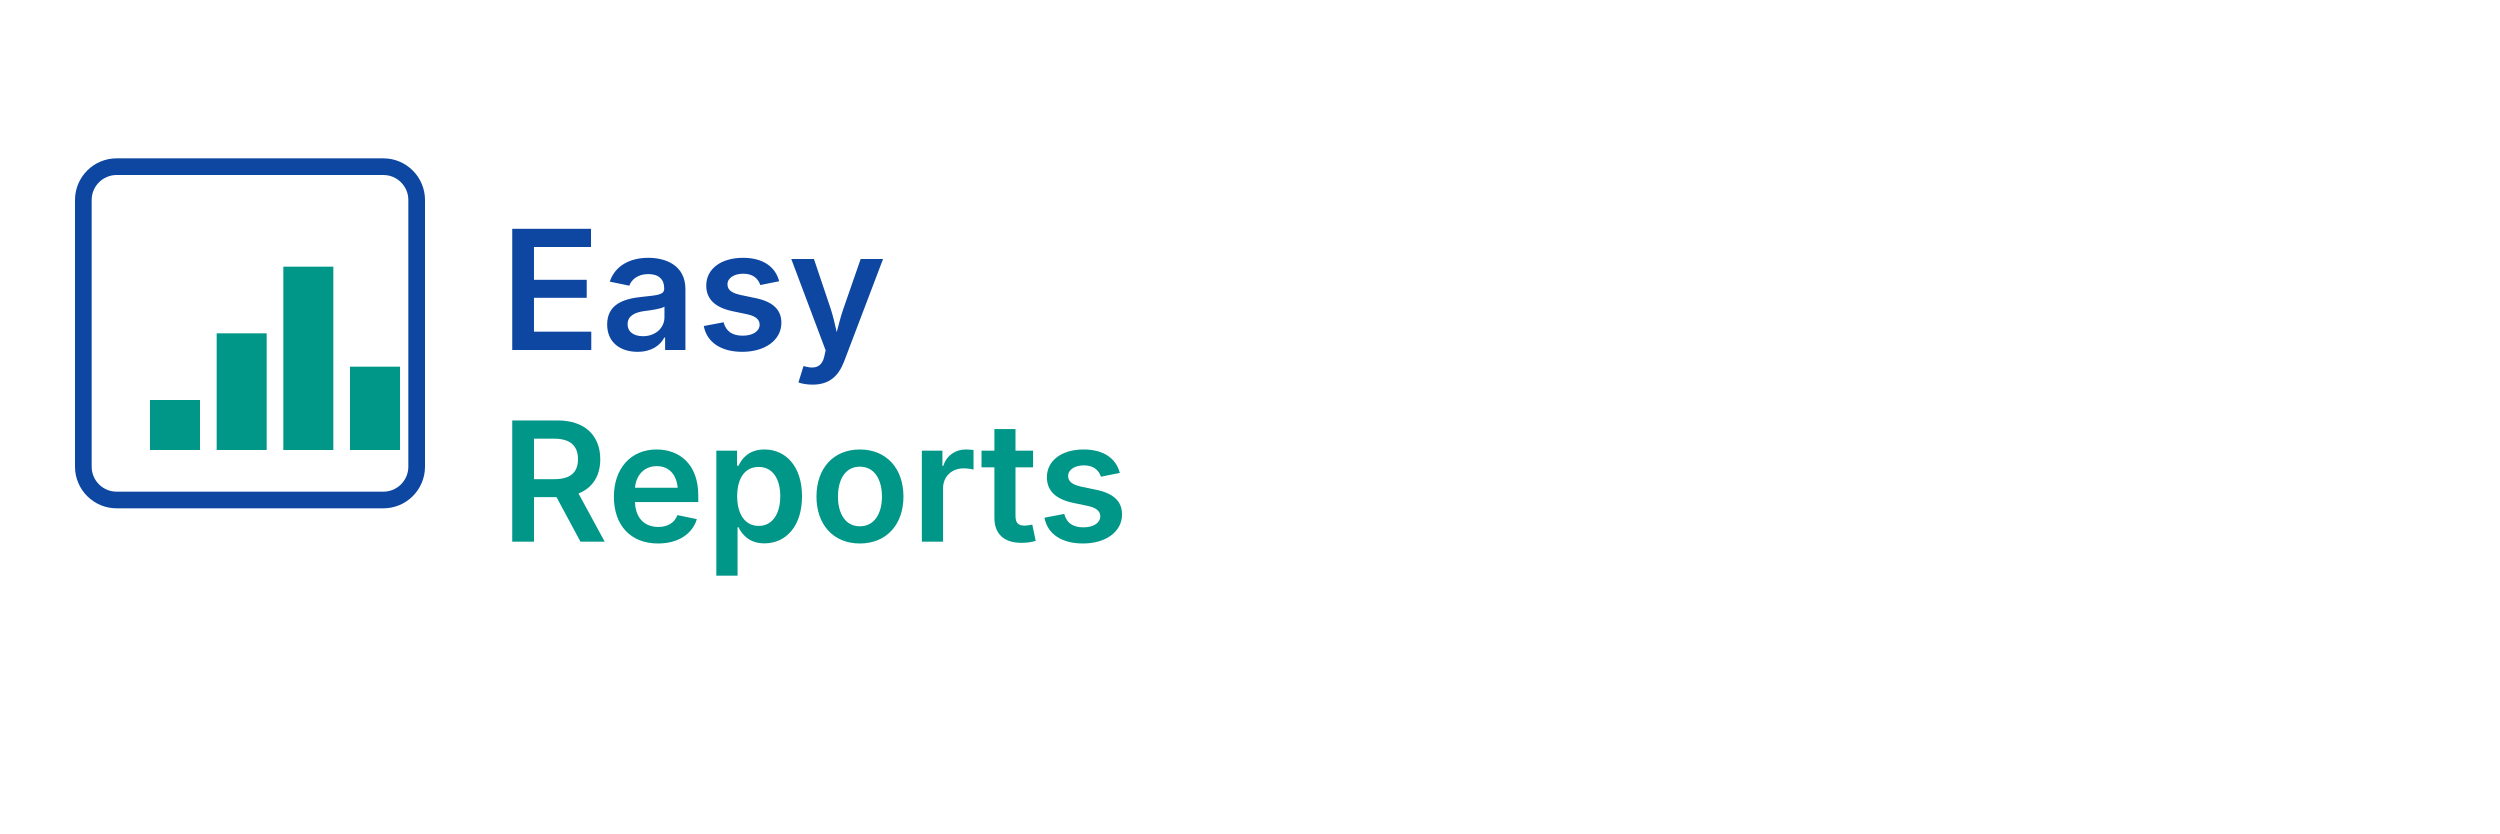
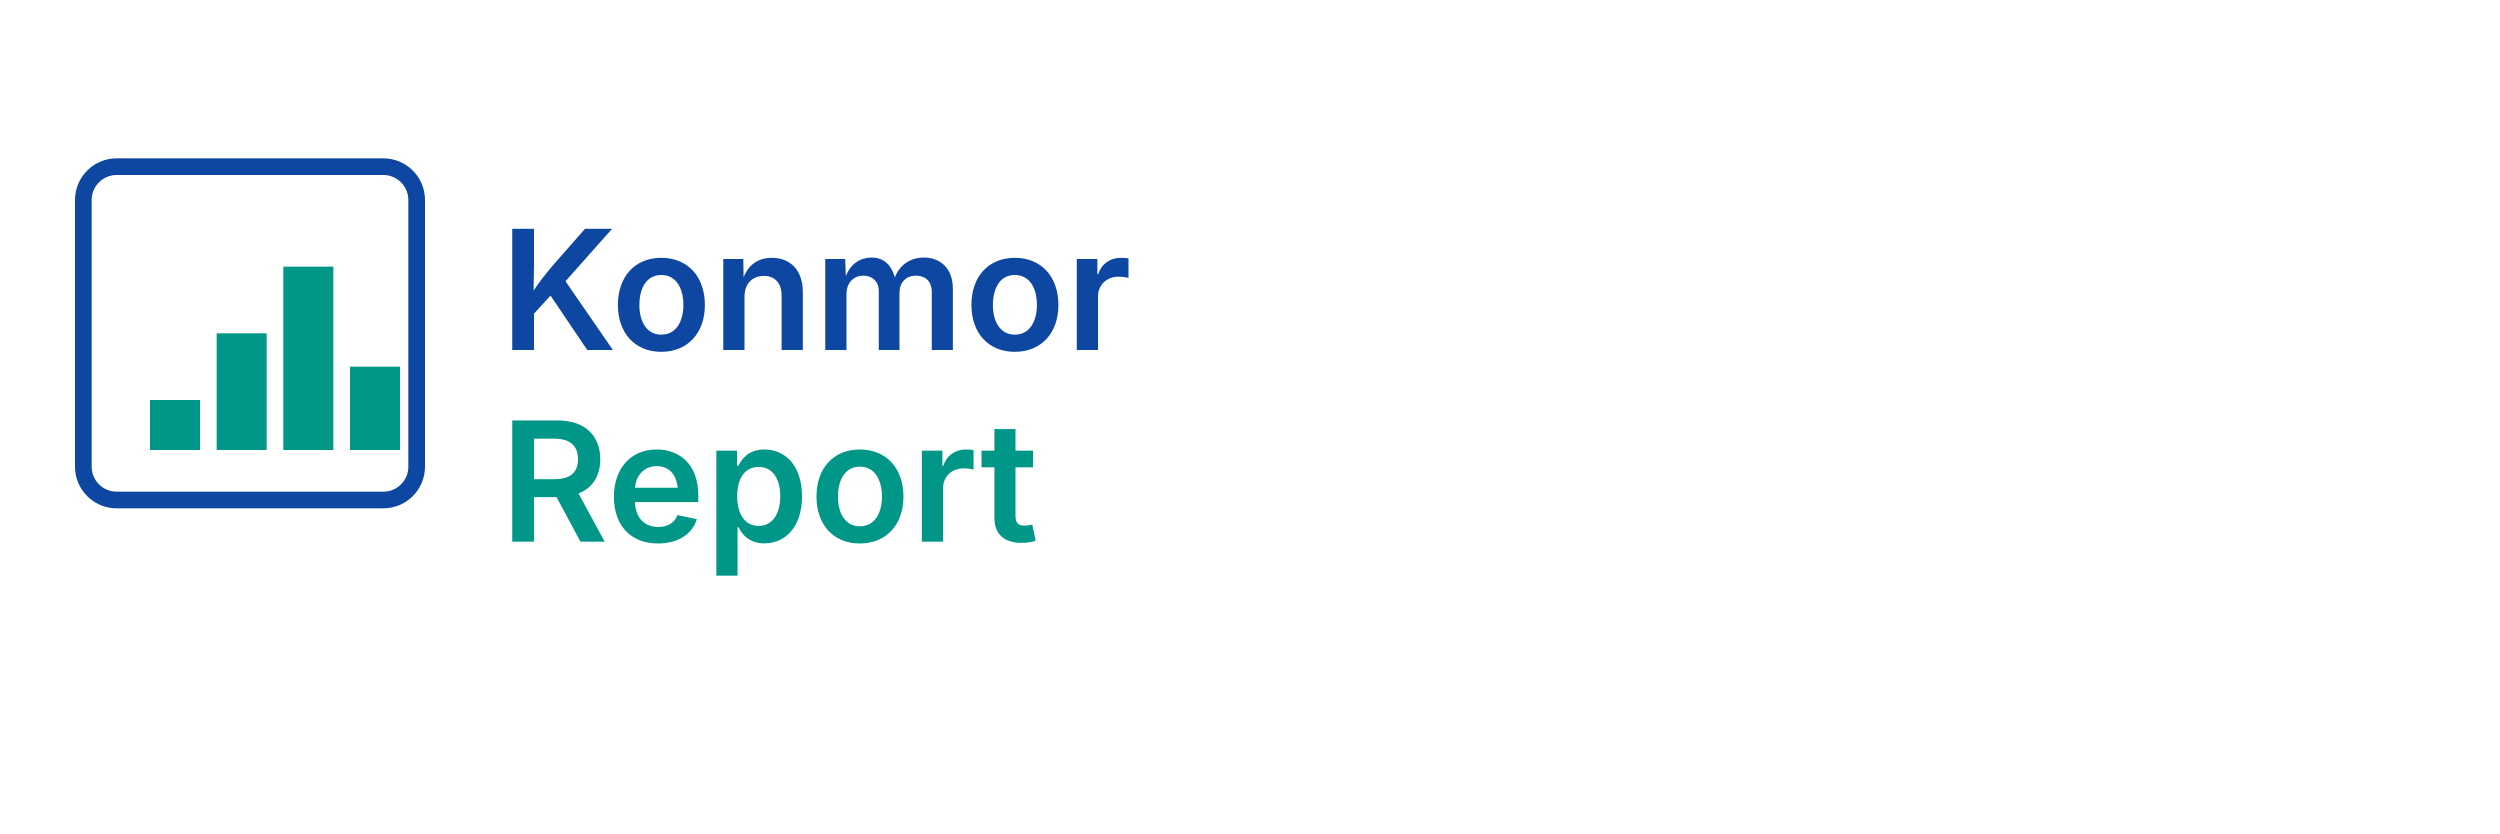
<svg xmlns="http://www.w3.org/2000/svg" width="300" height="100" viewBox="0 0 300 100">
  <g transform="translate(10, 20)">
    <rect x="0" y="0" width="40" height="40" rx="4" ry="4" fill="none" stroke="#0D47A1" stroke-width="2" />
    <rect x="8" y="28" width="6" height="6" fill="#009688" />
    <rect x="16" y="20" width="6" height="14" fill="#009688" />
    <rect x="24" y="12" width="6" height="22" fill="#009688" />
    <rect x="32" y="24" width="6" height="10" fill="#009688" />
  </g>
-   <text x="60" y="42" font-family="Inter, sans-serif" font-size="20" fill="#0D47A1" font-weight="600">Easy</text>
-   <text x="60" y="65" font-family="Inter, sans-serif" font-size="20" fill="#009688" font-weight="600">Reports</text>
+   <text x="60" y="42" font-family="Inter, sans-serif" font-size="20" fill="#0D47A1" font-weight="600">Konmor</text>
+   <text x="60" y="65" font-family="Inter, sans-serif" font-size="20" fill="#009688" font-weight="600">Report</text>
</svg>
